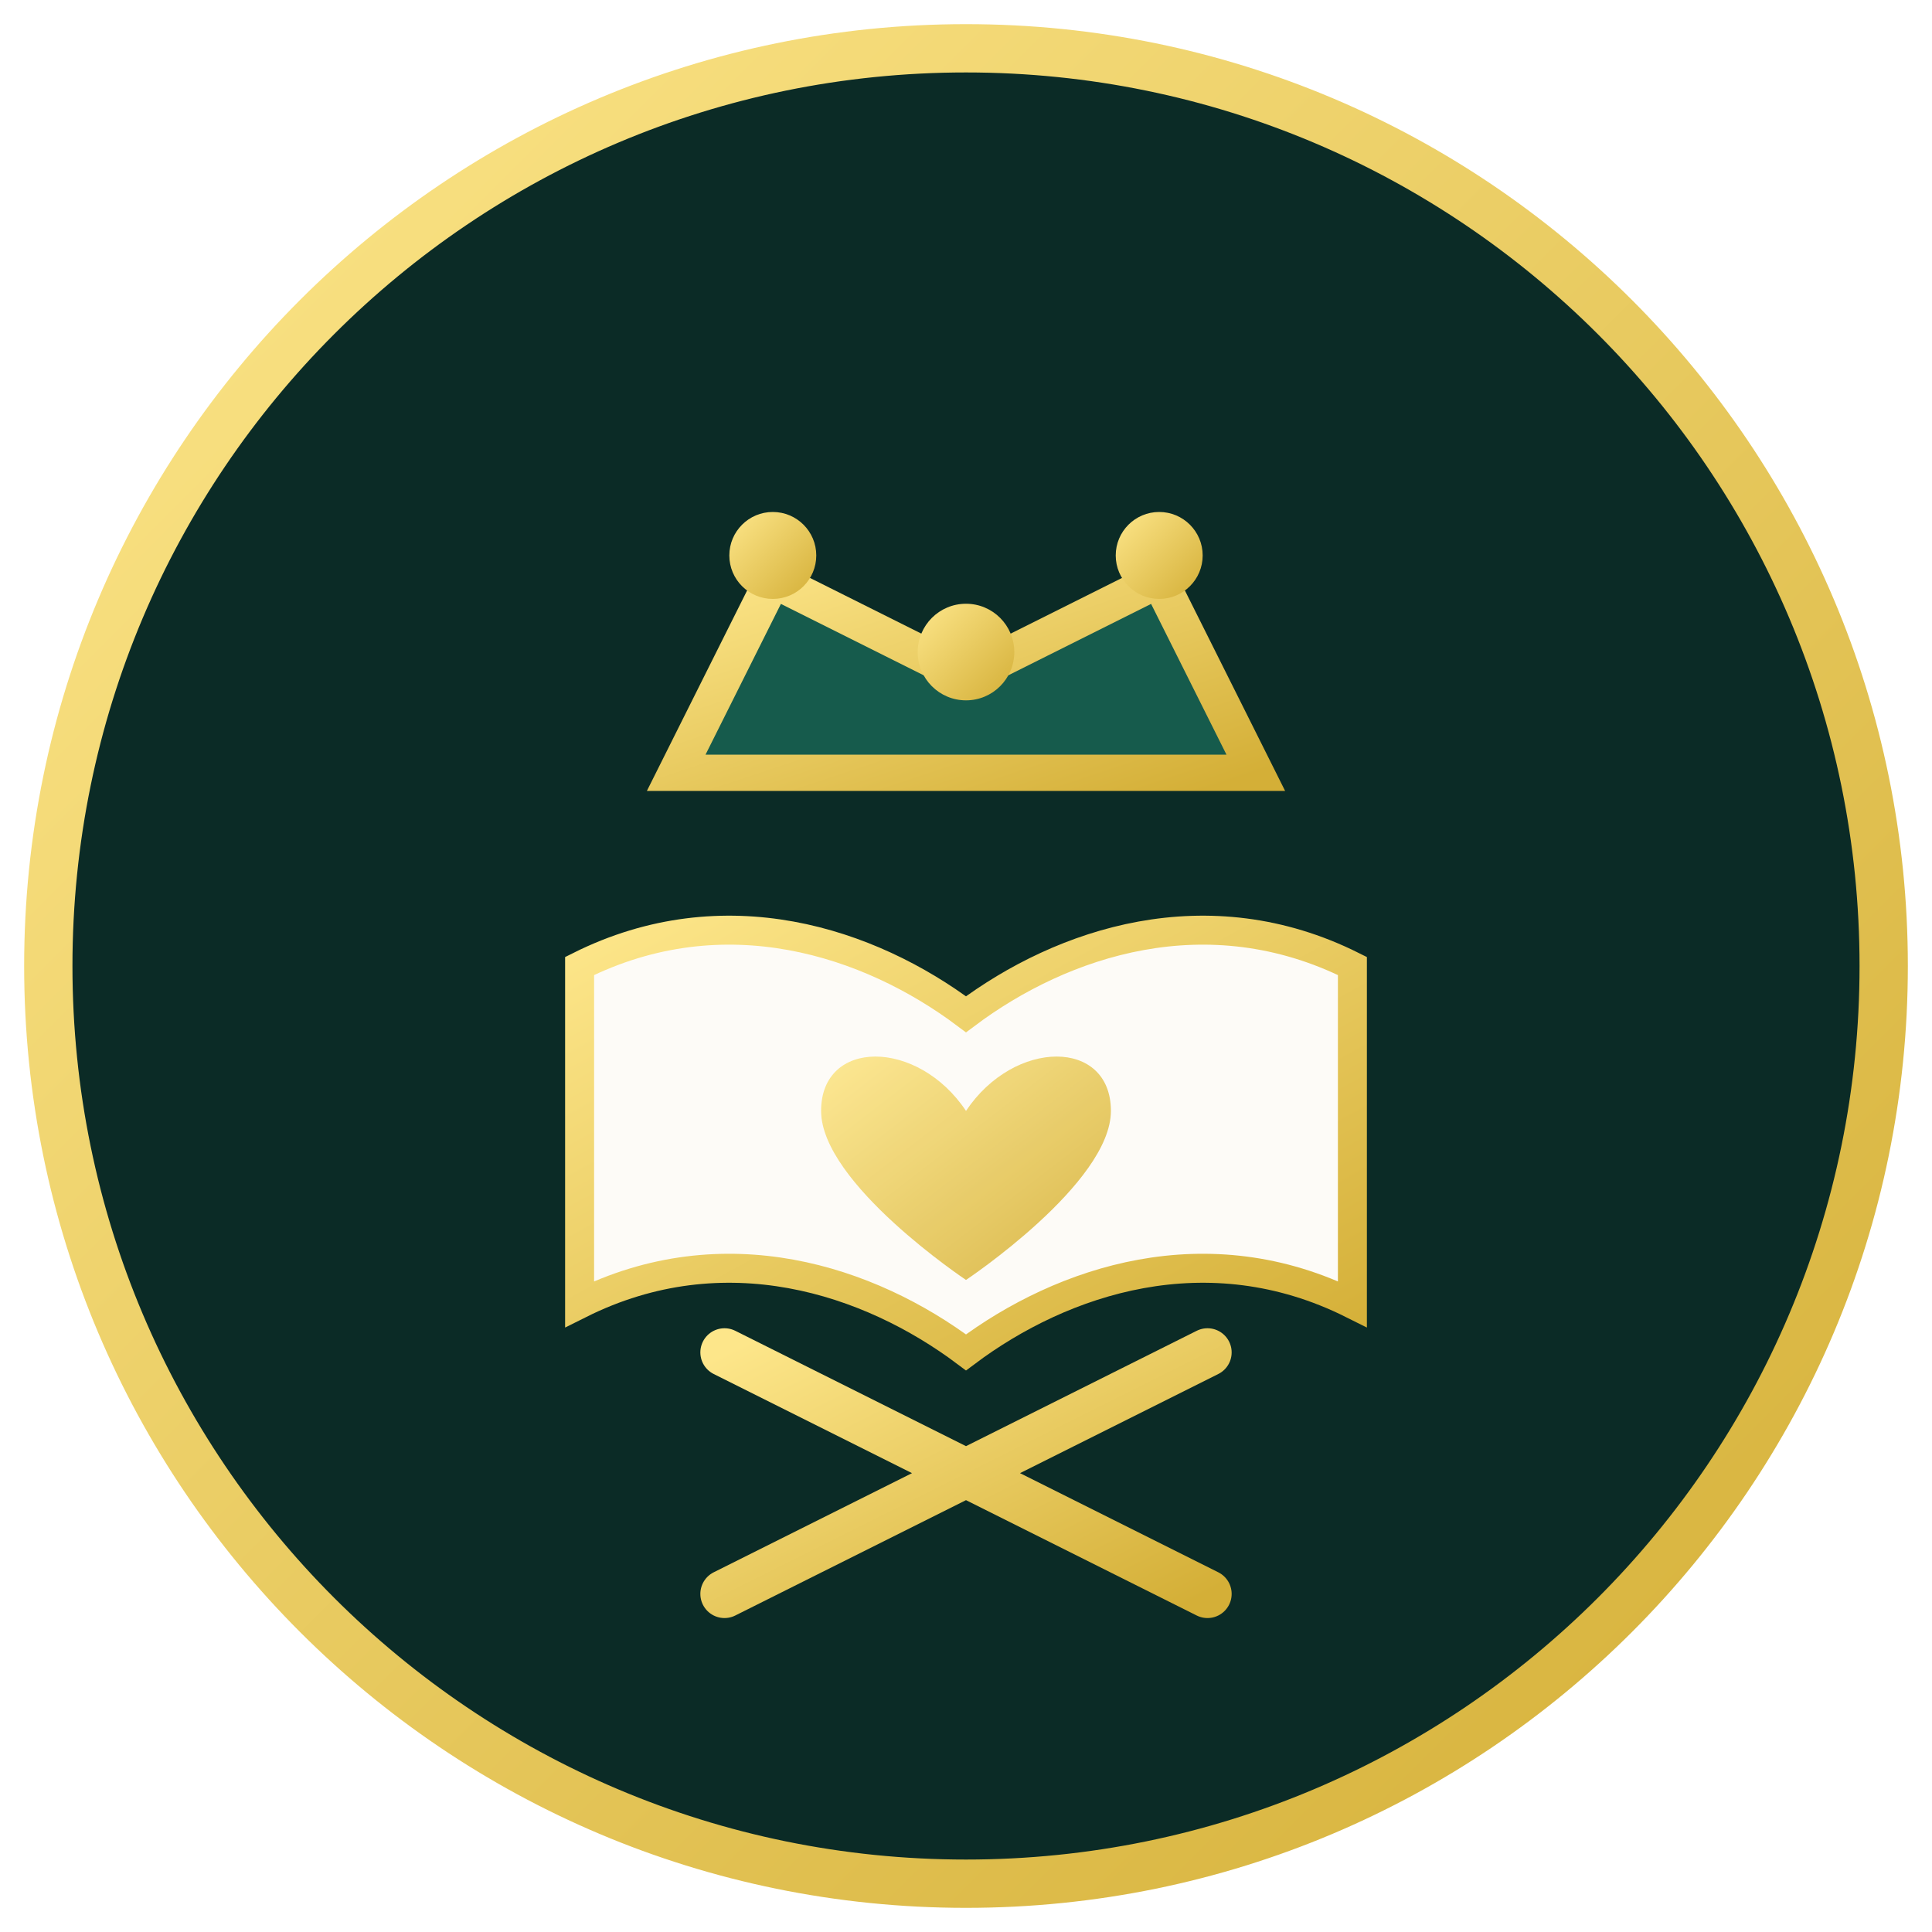
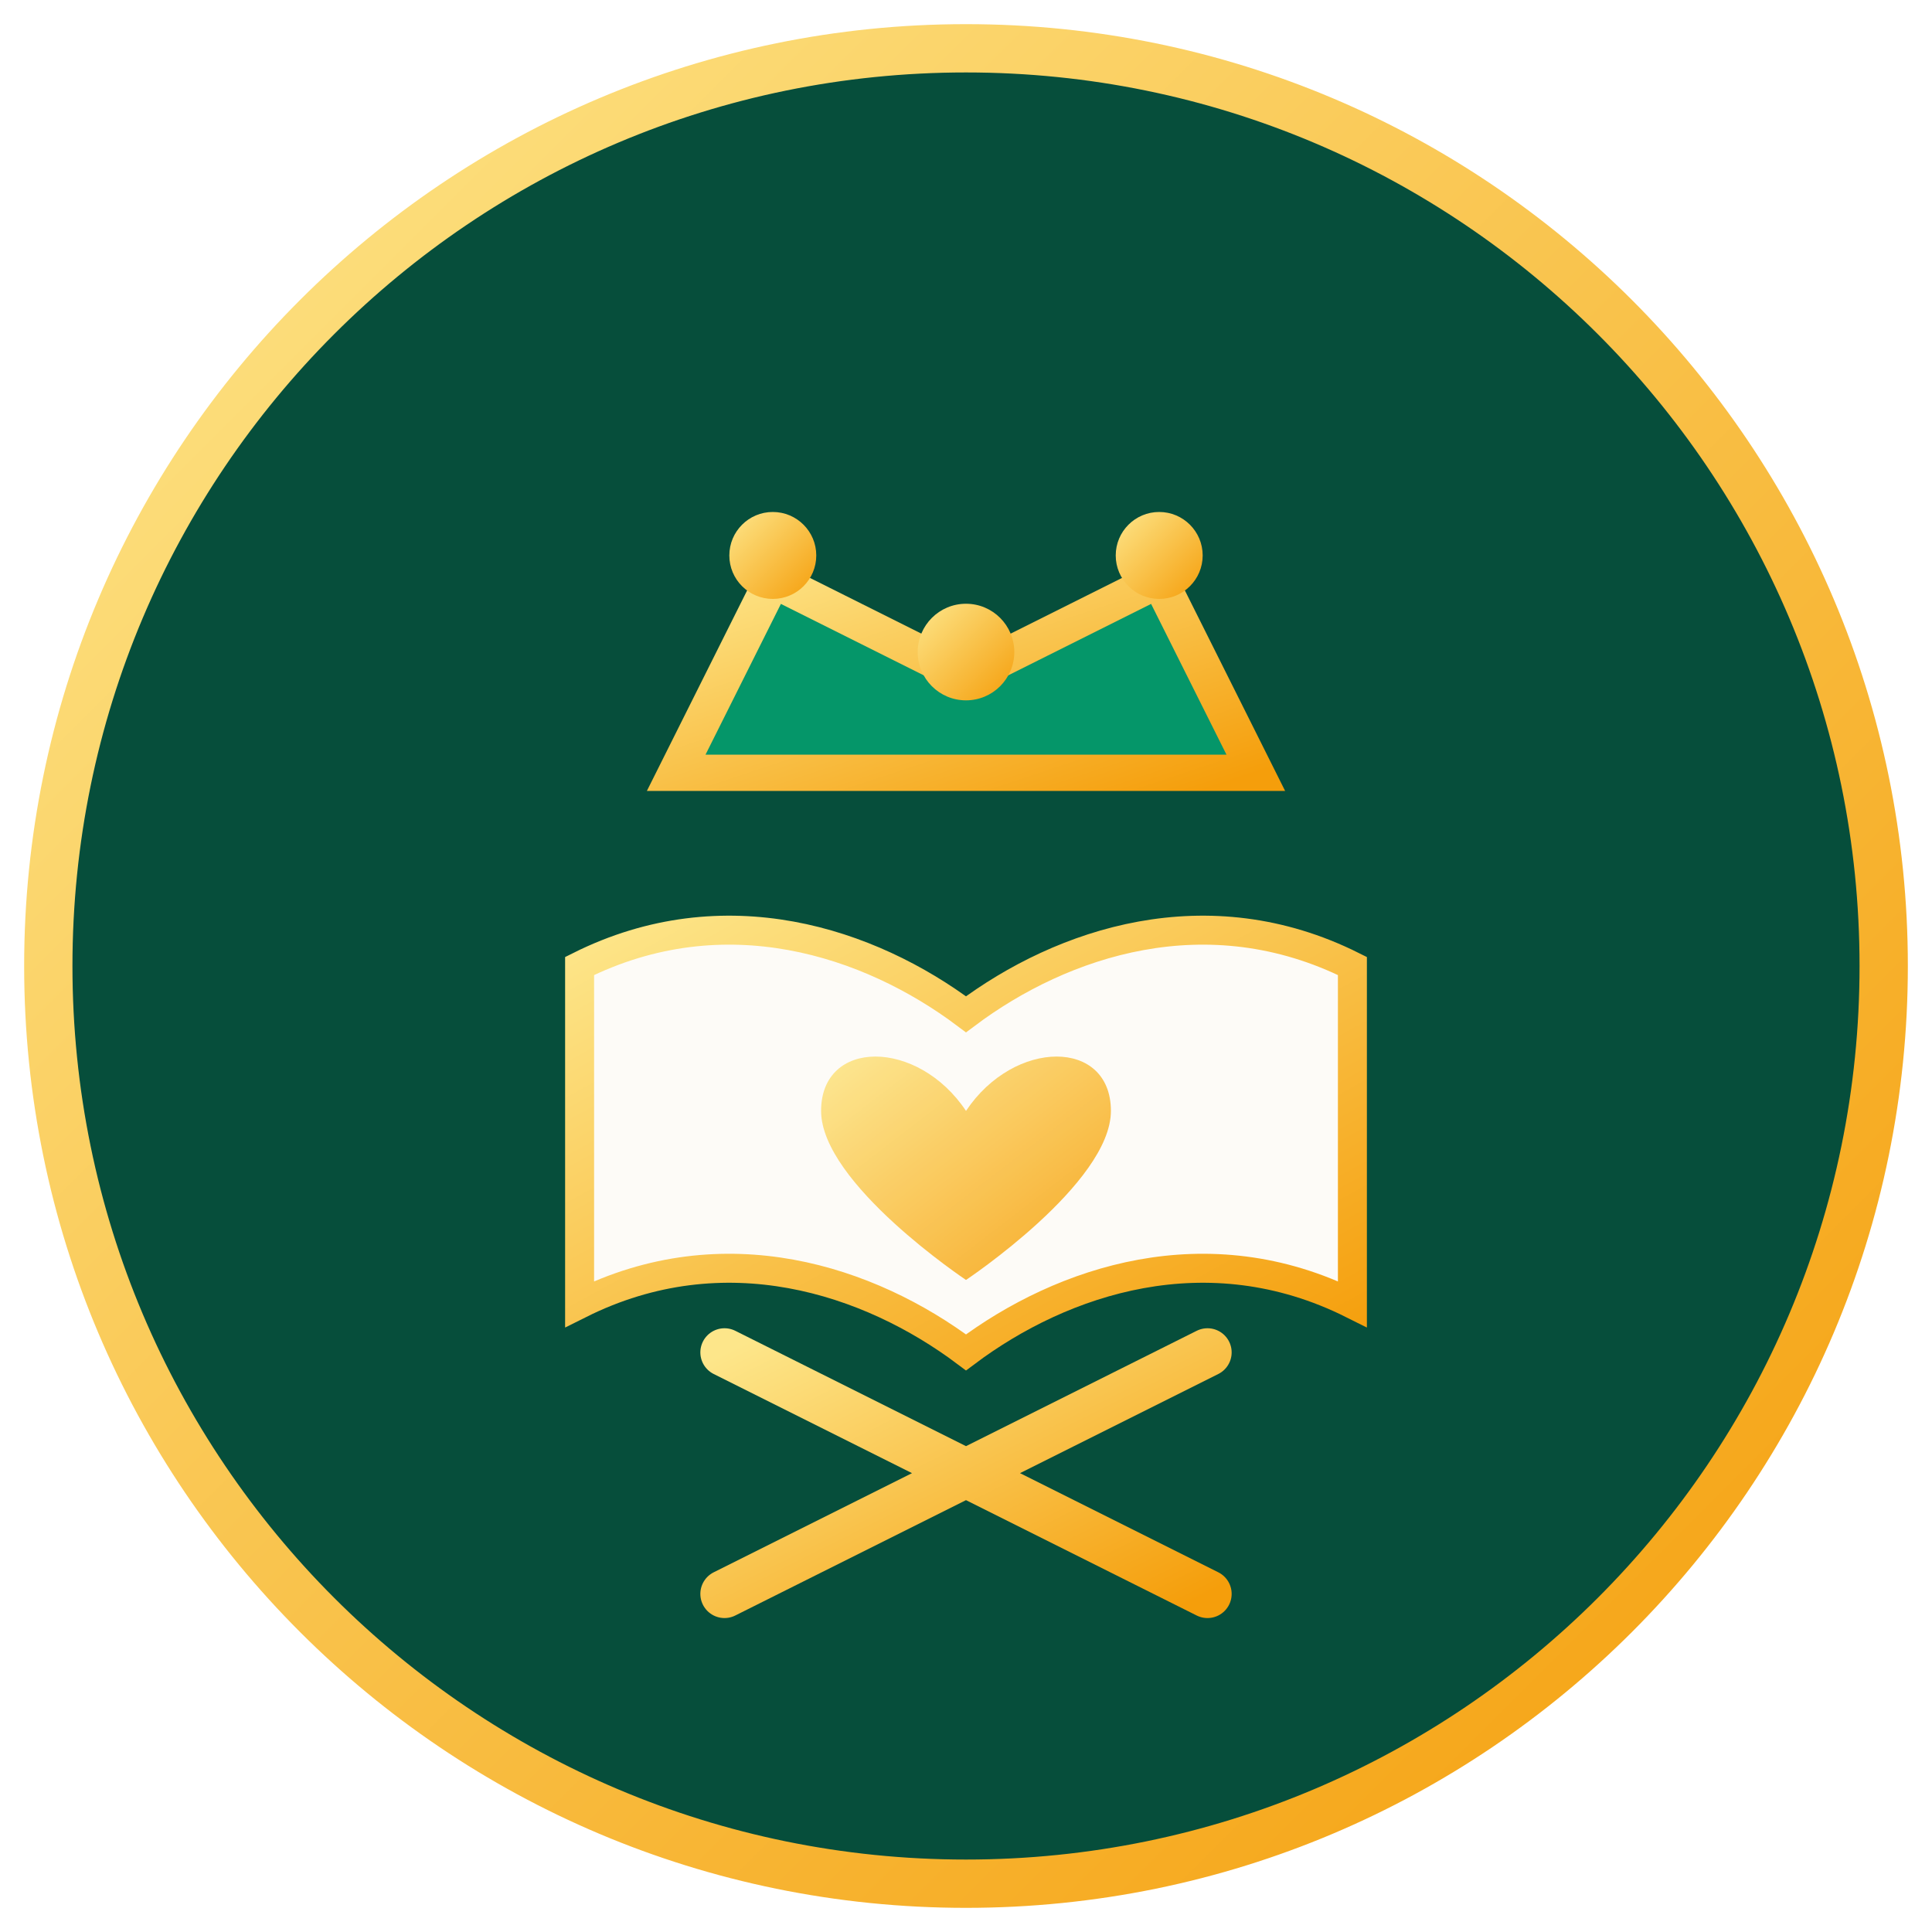
<svg xmlns="http://www.w3.org/2000/svg" viewBox="0 0 80 80" width="80" height="80">
  <defs>
    <linearGradient id="goldHifz" x1="0%" y1="0%" x2="100%" y2="100%">
      <stop offset="0%" stop-color="#FDE68A" />
-       <stop offset="100%" stop-color="#D4AF37" />
+       <stop offset="100%" stop-color="#F59E0B" />
    </linearGradient>
  </defs>
-   <circle cx="40" cy="40" r="38" fill="#0B2B26" stroke="url(#goldHifz)" stroke-width="2" />
-   <path d="M 28 32 L 32 24 L 40 28 L 48 24 L 52 32 Z" fill="#165B4C" stroke="url(#goldHifz)" stroke-width="1.5" />
+   <circle cx="40" cy="40" r="38" fill="#064E3B" stroke="url(#goldHifz)" stroke-width="2" />
+   <path d="M 28 32 L 32 24 L 40 28 L 48 24 L 52 32 Z" fill="#059669" stroke="url(#goldHifz)" stroke-width="1.5" />
  <circle cx="32" cy="23" r="1.8" fill="url(#goldHifz)" />
  <circle cx="40" cy="27" r="2" fill="url(#goldHifz)" />
  <circle cx="48" cy="23" r="1.8" fill="url(#goldHifz)" />
  <path d="M 24 54 C 30 51, 36 53, 40 56 C 44 53, 50 51, 56 54 L 56 40 C 50 37, 44 39, 40 42 C 36 39, 30 37, 24 40 Z" fill="#FDFBF7" stroke="url(#goldHifz)" stroke-width="1.2" />
  <path d="M 40 46 C 38 43, 34 43, 34 46 C 34 49, 40 53, 40 53 C 40 53, 46 49, 46 46 C 46 43, 42 43, 40 46 Z" fill="url(#goldHifz)" opacity="0.9" />
  <path d="M 30 56 L 50 66 M 50 56 L 30 66" stroke="url(#goldHifz)" stroke-width="2" stroke-linecap="round" />
</svg>
